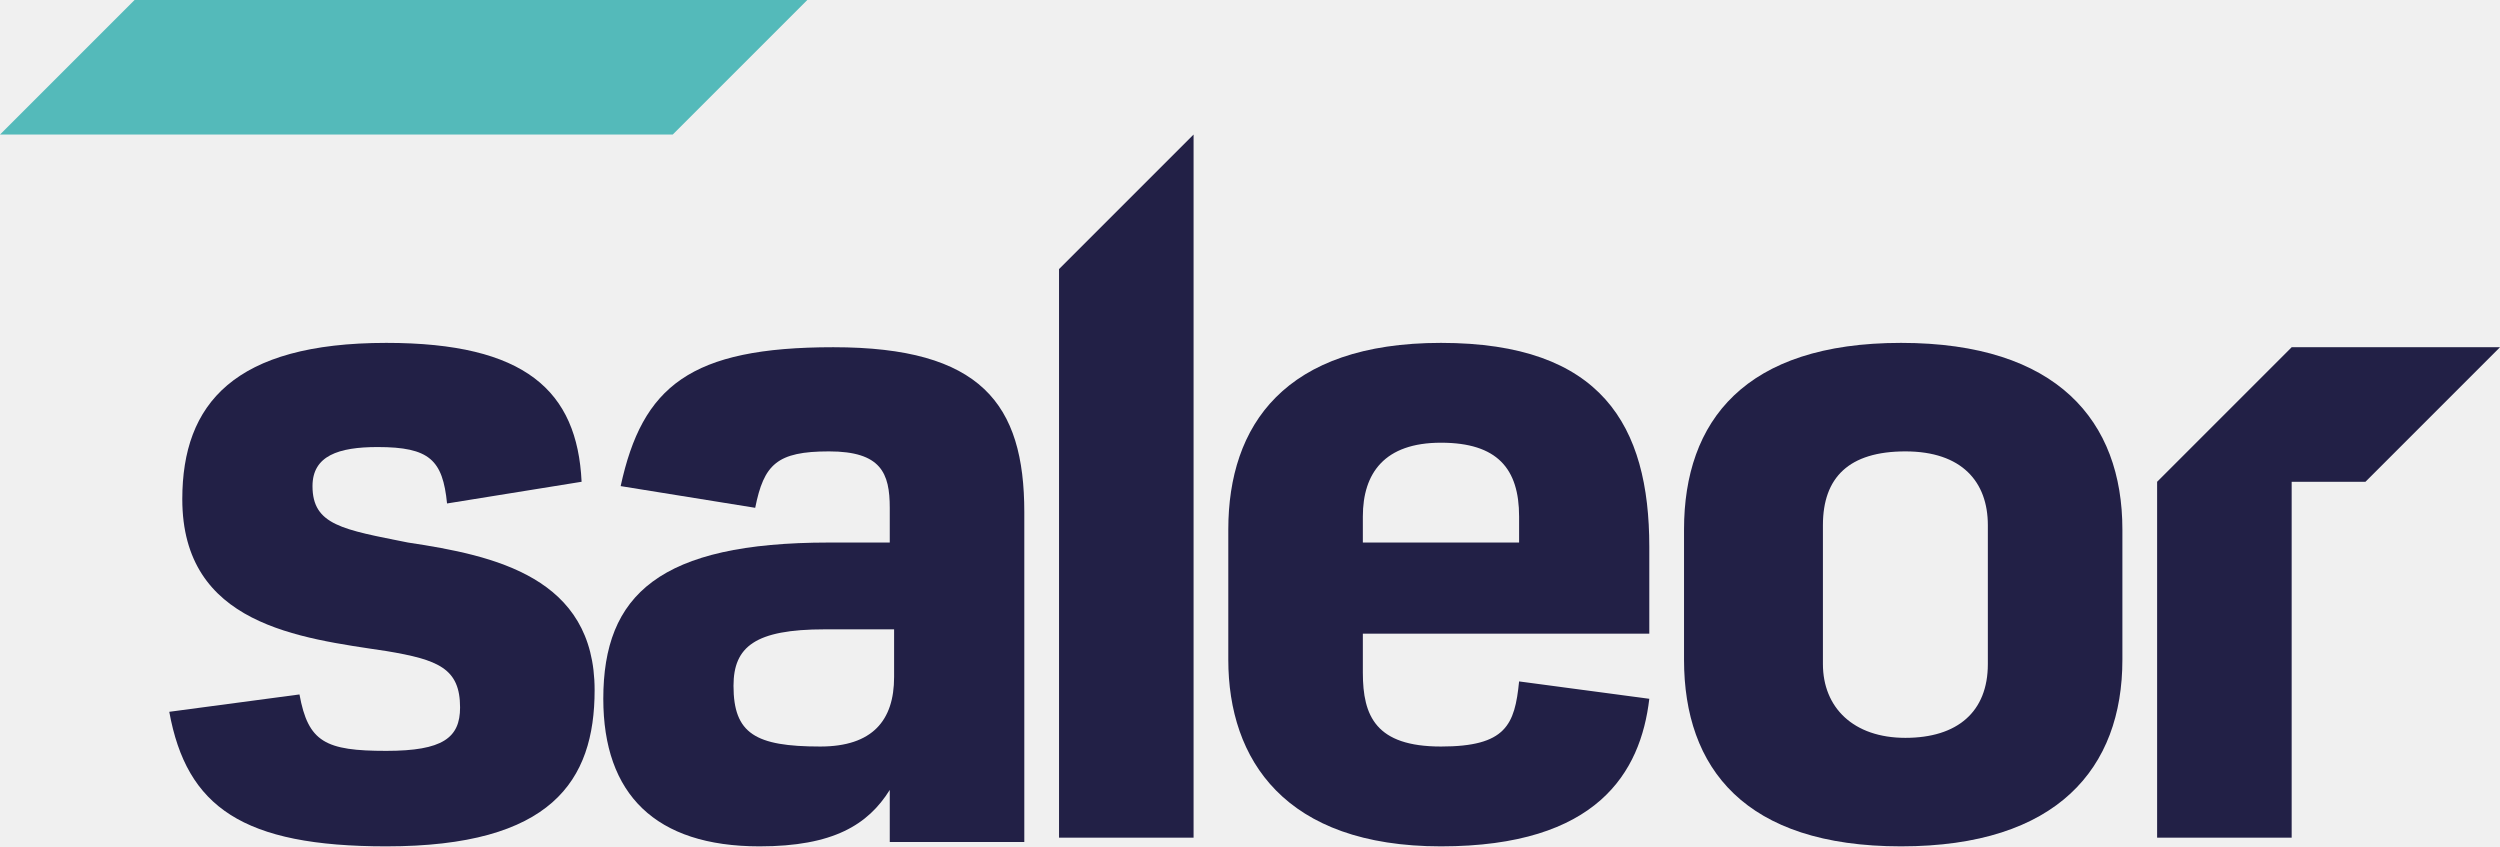
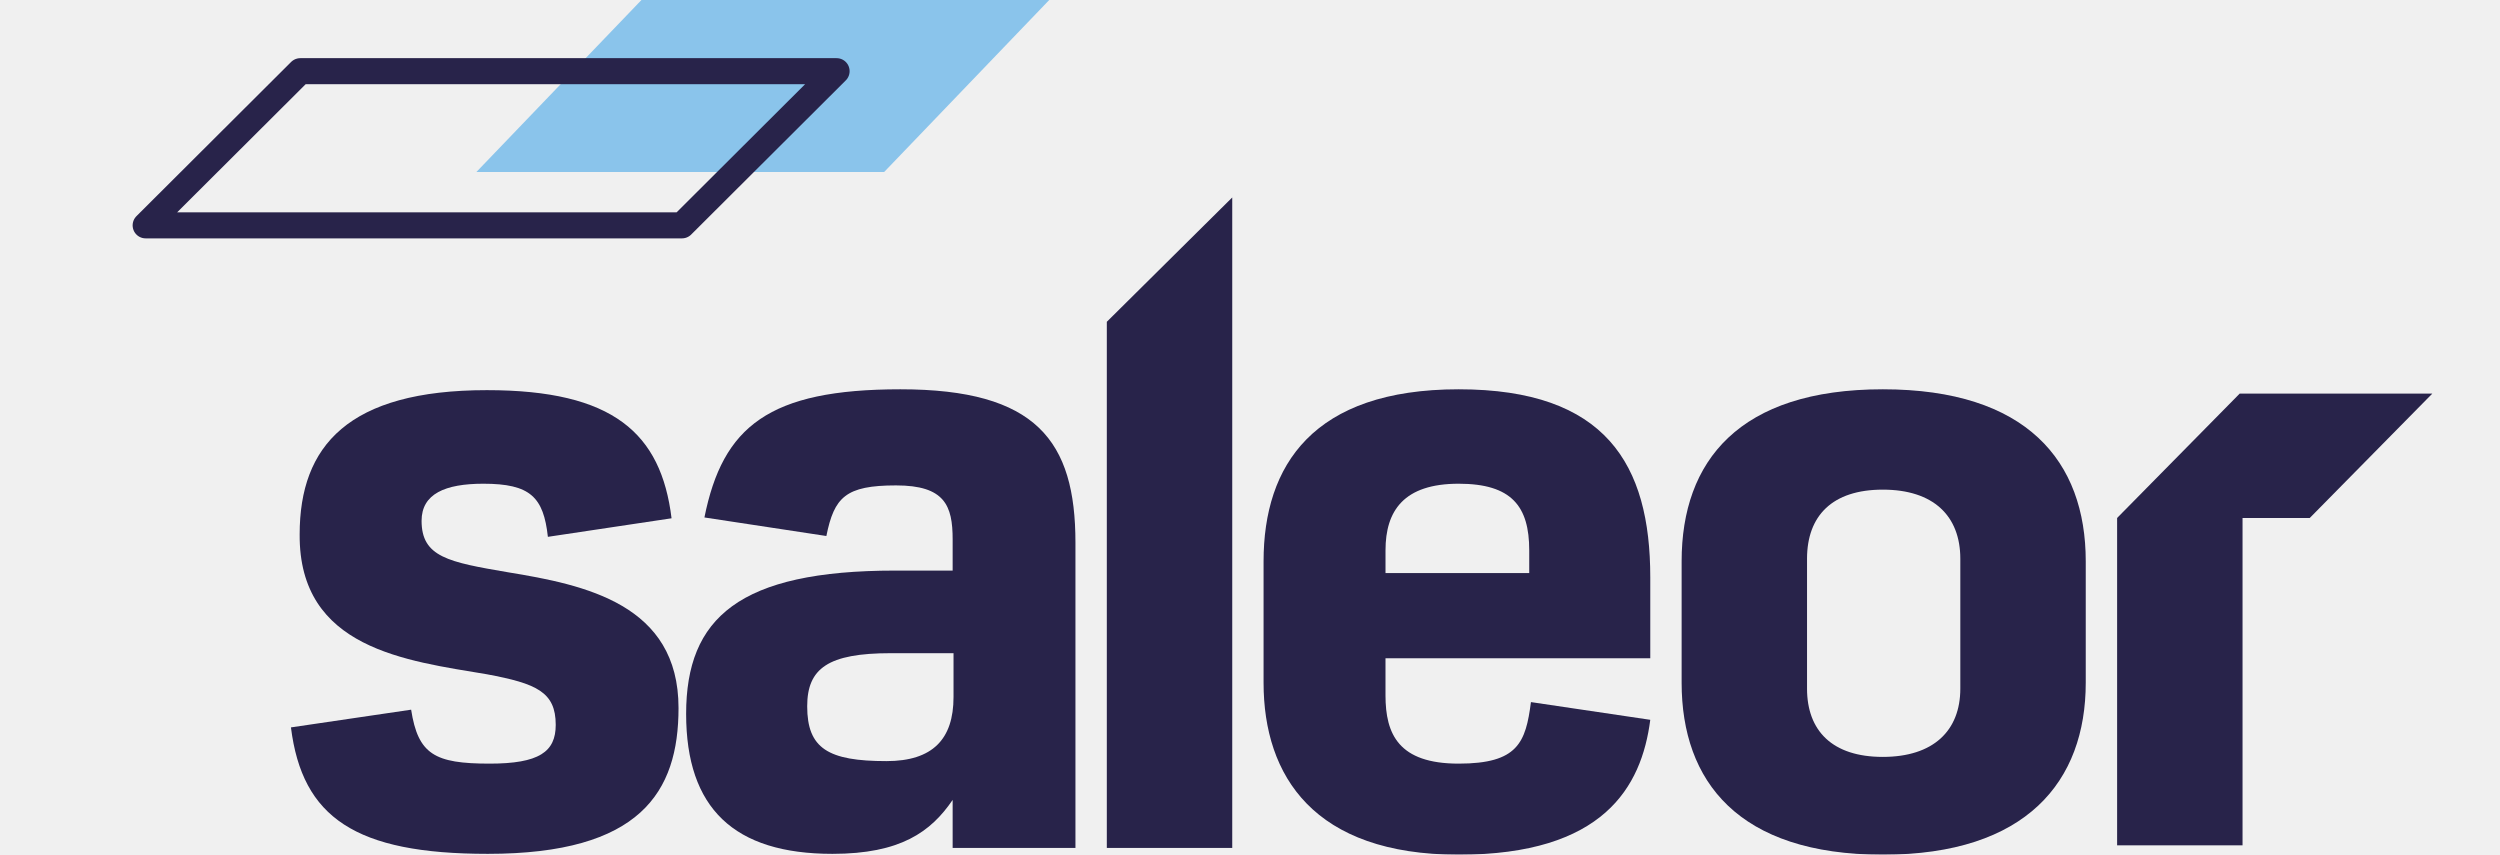
- <svg xmlns="http://www.w3.org/2000/svg" version="1.1" id="Layer_1" x="0px" y="0px" viewBox="0 0 57.6 19.5" style="enable-background:new 0 0 57.6 19.5;" xml:space="preserve">
-   <style type="text/css">
- 	.st0{fill:#54BABA;}
- 	.st1{fill:#222046;}
- </style>
-   <g>
-     <g>
-       <path class="st0" d="M15.5,3.1H0L3.1,0h15.5L15.5,3.1z" />
-       <path class="st1" d="M8.9,19.5c3.8,0,4.8-1.5,4.8-3.6c0-2.6-2.3-3.1-4.3-3.4c-1.5-0.3-2.2-0.4-2.2-1.3c0-0.7,0.6-0.9,1.5-0.9    c1.2,0,1.5,0.3,1.6,1.3l3.1-0.5C13.3,9,12.1,7.9,8.9,7.9c-3.5,0-4.7,1.4-4.7,3.6c0,2.9,2.7,3.2,4.7,3.5c1.2,0.2,1.7,0.4,1.7,1.3    c0,0.7-0.4,1-1.7,1c-1.4,0-1.8-0.2-2-1.3l-3,0.4C4.3,18.6,5.6,19.5,8.9,19.5z" />
-       <path class="st1" d="M17.5,19.5c1.7,0,2.5-0.5,3-1.3v1.2h3.1v-7.6c0-2.5-1-3.8-4.4-3.8c-3.3,0-4.4,0.9-4.9,3.2l3.1,0.5    c0.2-1,0.5-1.3,1.7-1.3c1.2,0,1.4,0.5,1.4,1.3v0.8h-1.4c-3.9,0-5.2,1.2-5.2,3.6C13.9,18.3,15.1,19.5,17.5,19.5z M18.9,17.2    c-1.5,0-2-0.3-2-1.4c0-0.9,0.5-1.3,2.1-1.3h1.6v1.1C20.6,16.6,20.1,17.2,18.9,17.2z" />
-       <path class="st1" d="M24.4,19.3h3.1V3.1l-3.1,3.1V19.3z" />
-       <path class="st1" d="M33.2,19.5c3.6,0,4.6-1.7,4.8-3.4l-3-0.4c-0.1,1-0.3,1.5-1.8,1.5c-1.5,0-1.8-0.7-1.8-1.7v-0.9H38v-2    c0-2.8-1.1-4.7-4.8-4.7c-3.6,0-4.9,1.9-4.9,4.3v3C28.3,17.5,29.6,19.5,33.2,19.5z M31.4,12.5v-0.6c0-1,0.5-1.7,1.8-1.7    c1.3,0,1.8,0.6,1.8,1.7v0.6H31.4z" />
-       <g>
-         <path class="st1" d="M43.8,7.9c-3.6,0-5,1.8-5,4.3v3c0,2.5,1.4,4.3,5,4.3c3.6,0,5.1-1.8,5.1-4.3v-3C48.9,9.7,47.4,7.9,43.8,7.9z      M45.8,15.3c0,1.1-0.7,1.7-1.9,1.7s-1.9-0.7-1.9-1.7v-3.2c0-1.1,0.6-1.7,1.9-1.7s1.9,0.7,1.9,1.7V15.3z" />
-         <polygon class="st1" points="52.8,8 49.7,11.1 49.7,19.3 52.8,19.3 52.8,11.1 54.5,11.1 57.6,8    " />
-       </g>
-     </g>
+ <svg xmlns="http://www.w3.org/2000/svg" width="117" height="40" viewBox="0 0 110 40" fill="none">
+   <mask id="mask0" mask-type="alpha" maskUnits="userSpaceOnUse" x="0" y="1" width="117" height="39">
+     <path fill-rule="evenodd" clip-rule="evenodd" d="M0 1.453H116.146V40H0V1.453Z" fill="white" />
+   </mask>
+   <g mask="url(#mask0)">
+     <path fill-rule="evenodd" clip-rule="evenodd" d="M19.328 39.96C26.461 39.96 28.255 37.08 28.255 33.134C28.255 28.281 23.893 27.373 20.265 26.781C17.494 26.308 16.23 26.071 16.23 24.375C16.23 23.112 17.331 22.638 19.124 22.638C21.325 22.638 21.937 23.27 22.141 25.124L27.929 24.256C27.439 20.271 25.198 18.259 19.287 18.259C12.806 18.259 10.524 20.863 10.524 25.006C10.483 30.372 15.537 30.924 19.287 31.556C21.61 31.99 22.508 32.384 22.508 33.923C22.508 35.186 21.733 35.738 19.41 35.738C16.842 35.738 16.067 35.304 15.741 33.213L10.116 34.042C10.646 38.264 13.132 39.96 19.328 39.96Z" fill="#28234A" />
+     <path fill-rule="evenodd" clip-rule="evenodd" d="M37.987 35.62C35.255 35.62 34.277 35.028 34.277 33.055C34.277 31.279 35.255 30.569 38.19 30.569H41.125V32.621C41.125 34.594 40.147 35.62 37.987 35.62ZM35.459 39.96C38.639 39.96 40.065 38.934 41.084 37.435V39.684H46.831V25.4C46.831 20.626 44.997 18.219 38.639 18.219C32.484 18.219 30.323 19.955 29.467 24.217L35.174 25.085C35.541 23.27 36.071 22.717 38.435 22.717C40.718 22.717 41.084 23.664 41.084 25.243V26.703H38.394C31.098 26.703 28.611 28.912 28.611 33.41C28.611 37.83 30.853 39.96 35.459 39.96Z" fill="#28234A" />
+     <path fill-rule="evenodd" clip-rule="evenodd" d="M48.299 39.684H54.169V9.241L48.299 15.06V39.684Z" fill="#28234A" />
+     <path fill-rule="evenodd" clip-rule="evenodd" d="M61.342 26.82V25.755C61.342 23.901 62.199 22.638 64.766 22.638C67.253 22.638 68.068 23.703 68.068 25.755V26.82H61.342ZM64.765 40C71.532 40 73.325 36.843 73.733 33.687L68.148 32.858C67.904 34.752 67.537 35.738 64.765 35.738C61.953 35.738 61.341 34.357 61.341 32.542V30.806H73.733V27.018C73.733 21.731 71.654 18.219 64.765 18.219C57.958 18.219 55.635 21.77 55.635 26.269V31.951C55.635 36.33 57.999 40 64.765 40Z" fill="#28234A" />
+     <path fill-rule="evenodd" clip-rule="evenodd" d="M84.616 40C91.341 40 94.113 36.567 94.113 31.951V26.269C94.113 21.573 91.341 18.219 84.616 18.219C77.89 18.219 75.2 21.573 75.2 26.269V31.951C75.2 36.567 77.85 40 84.616 40ZM84.615 35.423C82.251 35.423 81.069 34.2 81.069 32.227V26.15C81.069 24.138 82.251 22.915 84.615 22.915C86.979 22.915 88.243 24.138 88.243 26.15V32.227C88.243 34.2 86.979 35.423 84.615 35.423Z" fill="#28234A" />
+     <path fill-rule="evenodd" clip-rule="evenodd" d="M104.597 24.241H101.451V39.561H95.581V24.241H95.581L101.316 18.422H110.331L104.597 24.241Z" fill="#28234A" />
  </g>
+   <path fill-rule="evenodd" clip-rule="evenodd" d="M26.52 0L18.795 8.049H37.879L45.604 0H26.52Z" fill="#8AC4EB" />
+   <path fill-rule="evenodd" clip-rule="evenodd" d="M10.554 3.331L3.316 10.547H28.416L35.653 3.331H10.554Z" stroke="#28234A" stroke-width="1.218" stroke-linecap="round" stroke-linejoin="round" />
</svg>
